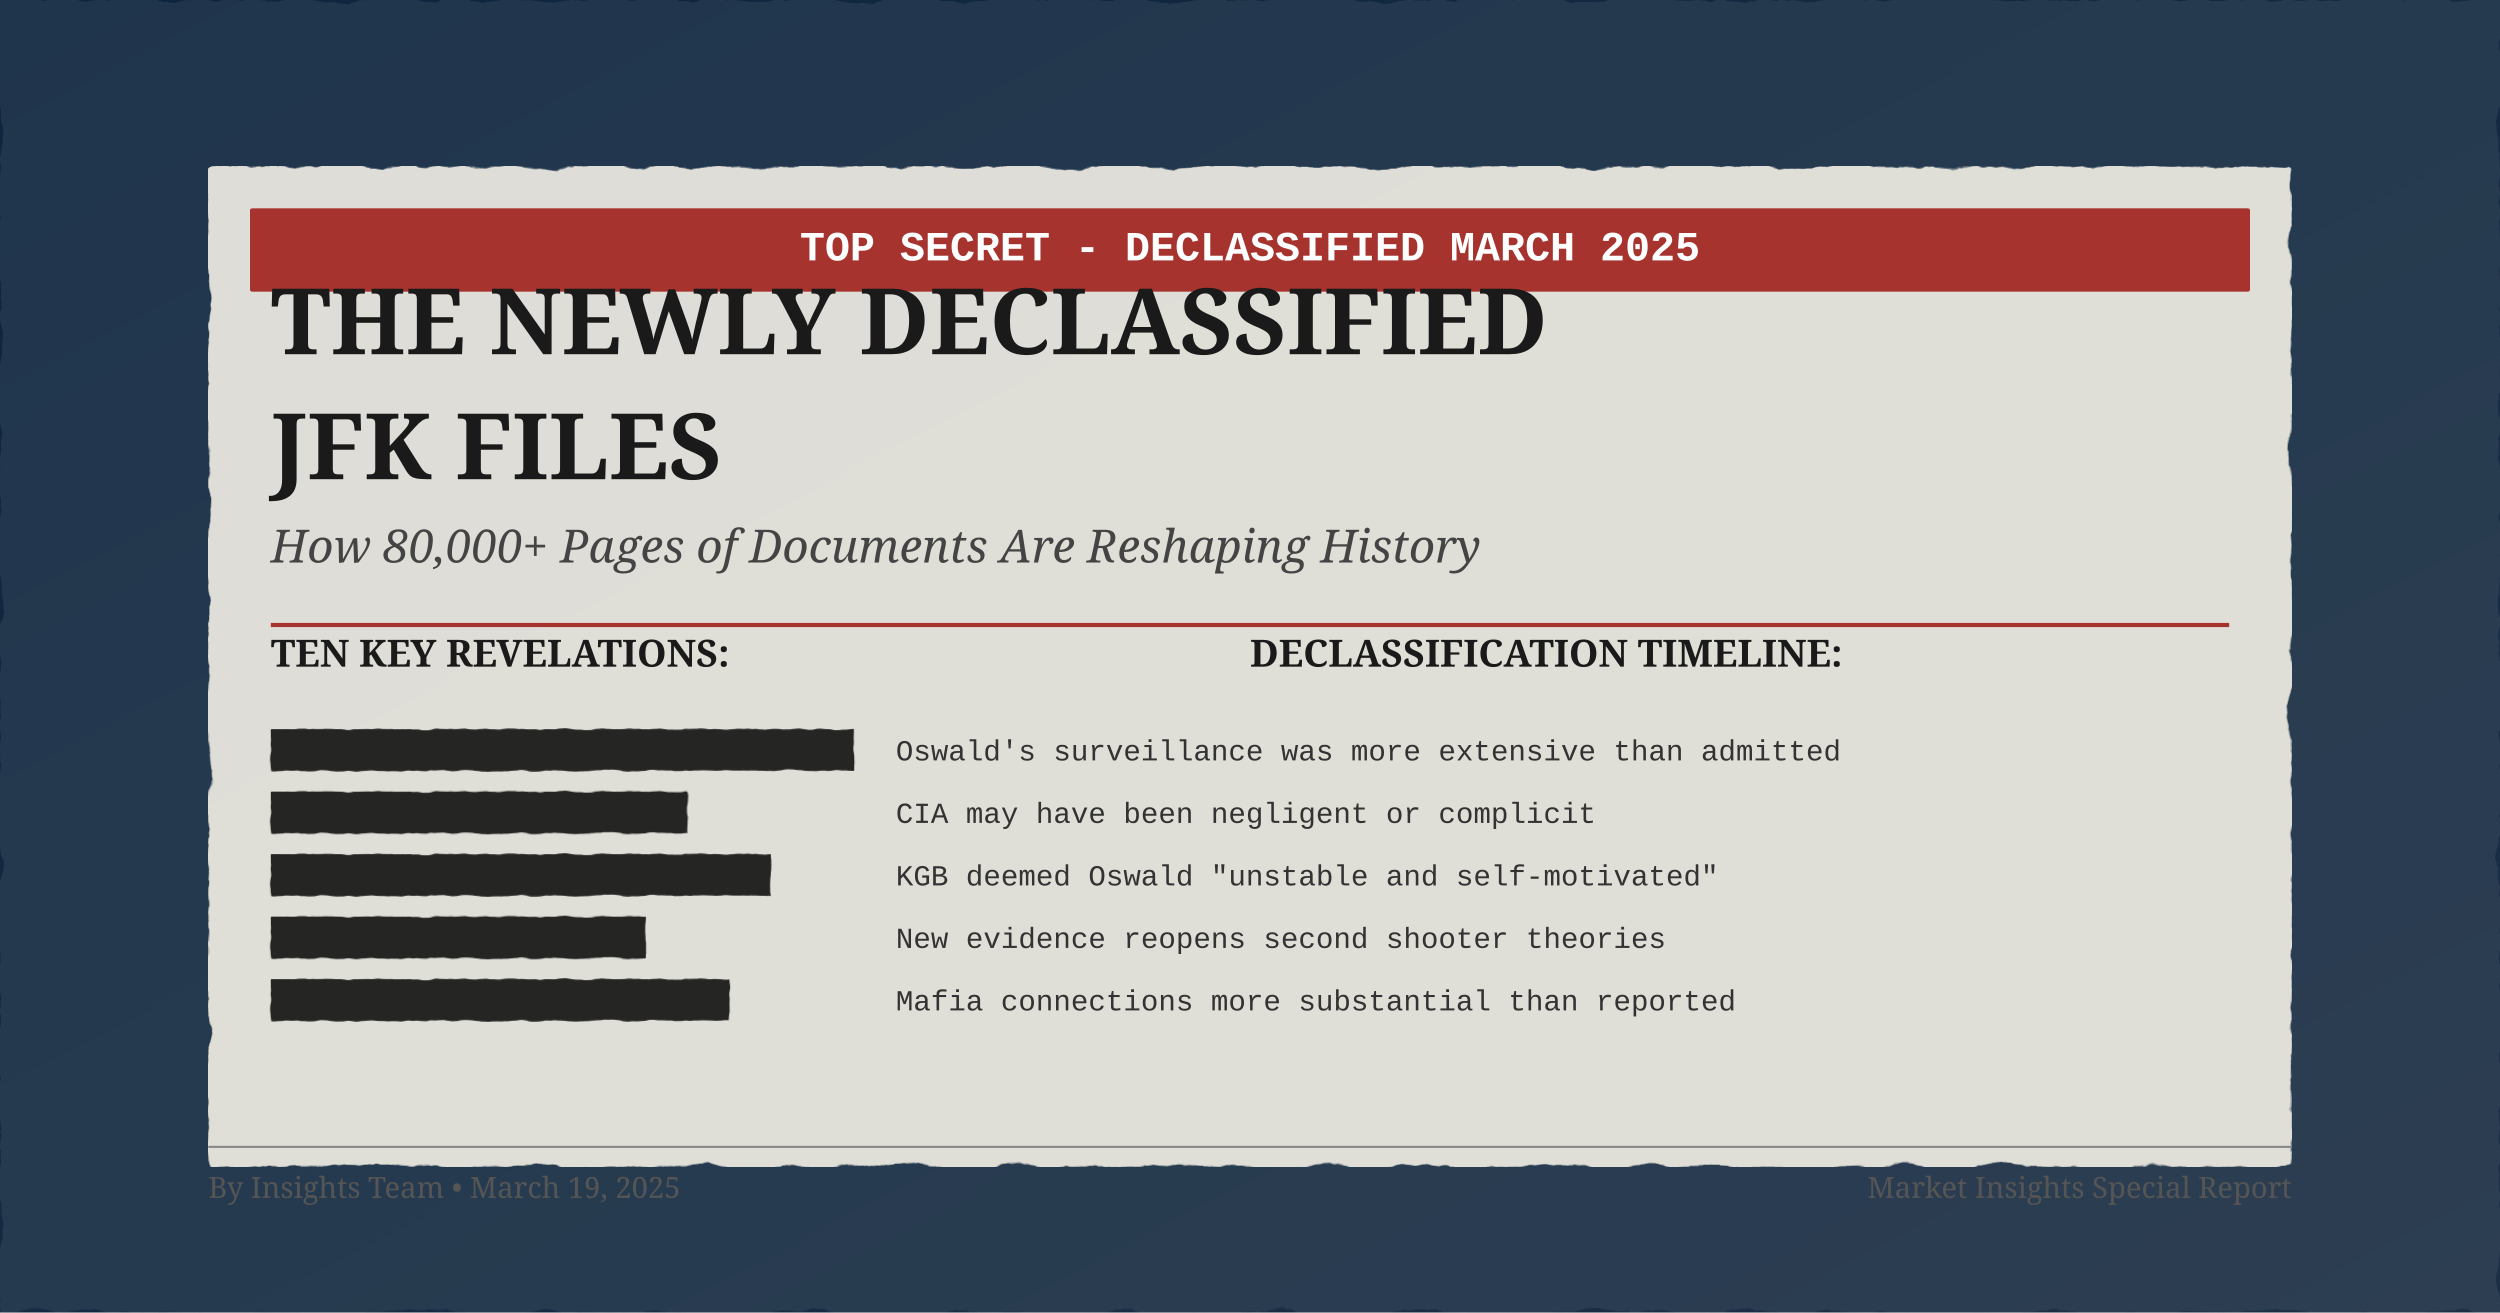
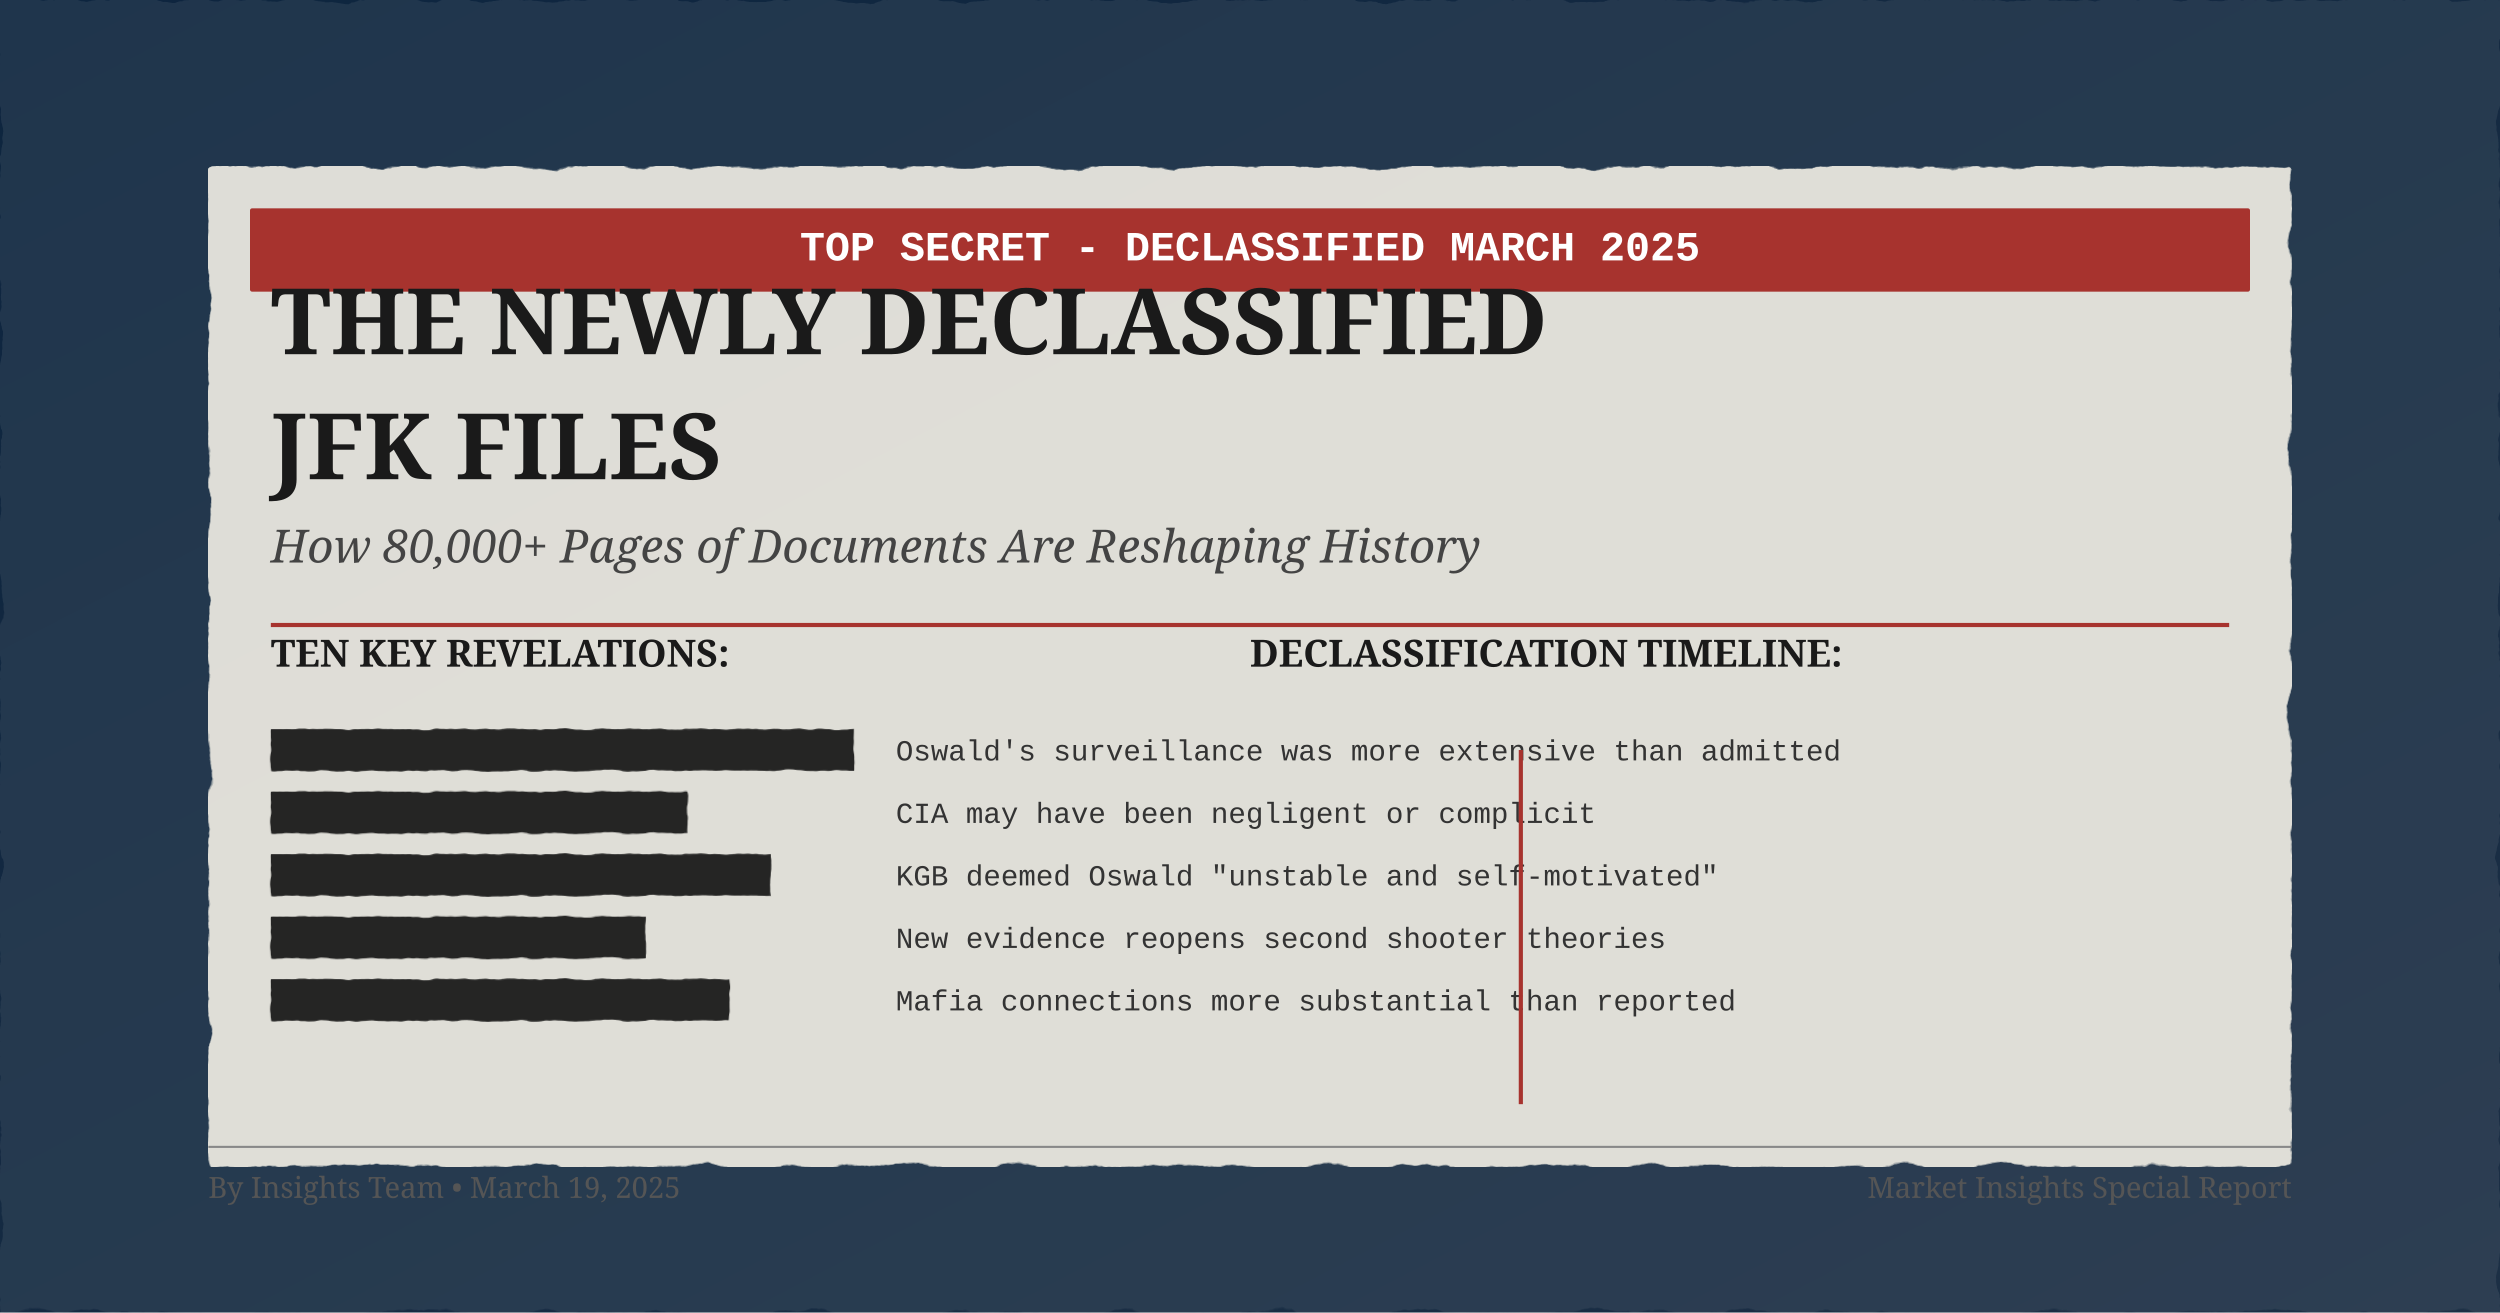
<svg xmlns="http://www.w3.org/2000/svg" width="1200" height="630" viewBox="0 0 1200 630">
  <defs>
    <linearGradient id="bg-gradient" x1="0%" y1="0%" x2="100%" y2="100%">
      <stop offset="0%" stop-color="#0d253f" />
      <stop offset="100%" stop-color="#1c2f45" />
    </linearGradient>
    <filter id="paper-texture" x="0" y="0" width="100%" height="100%">
      <feTurbulence type="fractalNoise" baseFrequency="0.04" numOctaves="5" seed="1" />
      <feDisplacementMap in="SourceGraphic" scale="8" />
    </filter>
    <filter id="redacted-effect">
      <feTurbulence type="fractalNoise" baseFrequency="0.09" numOctaves="3" seed="2" />
      <feDisplacementMap in="SourceGraphic" scale="2" />
    </filter>
    <style>
      @keyframes fadeIn {
        from { opacity: 0; }
        to { opacity: 1; }
      }
      @keyframes typewriter {
        from { width: 0; }
        to { width: 100%; }
      }
      .timeline-item {
        animation: fadeIn 0.5s ease-in-out forwards;
        opacity: 0;
      }
      .timeline-item:nth-child(1) { animation-delay: 0.2s; }
      .timeline-item:nth-child(2) { animation-delay: 0.4s; }
      .timeline-item:nth-child(3) { animation-delay: 0.6s; }
      .timeline-item:nth-child(4) { animation-delay: 0.8s; }
      .timeline-item:nth-child(5) { animation-delay: 1s; }
    </style>
  </defs>
  <rect width="1200" height="630" fill="url(#bg-gradient)" />
  <rect width="1200" height="630" fill="#f6f4ea" opacity="0.08" filter="url(#paper-texture)" />
  <g transform="translate(100, 80)">
    <rect width="1000" height="480" fill="#f3f0e6" rx="2" opacity="0.9" filter="url(#paper-texture)" />
    <rect x="20" y="20" width="960" height="40" fill="#a7332e" rx="1" />
    <text x="500" y="45" font-family="'Courier New', monospace" font-size="20" fill="white" text-anchor="middle" font-weight="bold">TOP SECRET - DECLASSIFIED MARCH 2025</text>
  </g>
  <g transform="translate(130, 170)">
    <text font-family="Georgia, serif" font-size="44" font-weight="bold" fill="#1a1a1a">
      <tspan x="0" y="0">THE NEWLY DECLASSIFIED</tspan>
      <tspan x="0" y="60">JFK FILES</tspan>
    </text>
    <text x="0" y="100" font-family="Georgia, serif" font-size="22" fill="#444444" font-style="italic">
      How 80,000+ Pages of Documents Are Reshaping History
    </text>
    <line x1="0" y1="130" x2="940" y2="130" stroke="#a7332e" stroke-width="2" />
  </g>
  <g transform="translate(130, 320)">
    <text font-family="Georgia, serif" font-size="18" font-weight="bold" fill="#1a1a1a">TEN KEY REVELATIONS:</text>
    <g transform="translate(0, 30)">
      <rect width="280" height="20" fill="#111" filter="url(#redacted-effect)" opacity="0.9" />
      <text x="300" y="15" font-family="'Courier New', monospace" font-size="14" fill="#333">Oswald's surveillance was more extensive than admitted</text>
    </g>
    <g transform="translate(0, 60)">
      <rect width="200" height="20" fill="#111" filter="url(#redacted-effect)" opacity="0.9" />
      <text x="300" y="15" font-family="'Courier New', monospace" font-size="14" fill="#333">CIA may have been negligent or complicit</text>
    </g>
    <g transform="translate(0, 90)">
      <rect width="240" height="20" fill="#111" filter="url(#redacted-effect)" opacity="0.9" />
      <text x="300" y="15" font-family="'Courier New', monospace" font-size="14" fill="#333">KGB deemed Oswald "unstable and self-motivated"</text>
    </g>
    <g transform="translate(0, 120)">
      <rect width="180" height="20" fill="#111" filter="url(#redacted-effect)" opacity="0.9" />
      <text x="300" y="15" font-family="'Courier New', monospace" font-size="14" fill="#333">New evidence reopens second shooter theories</text>
    </g>
    <g transform="translate(0, 150)">
      <rect width="220" height="20" fill="#111" filter="url(#redacted-effect)" opacity="0.9" />
      <text x="300" y="15" font-family="'Courier New', monospace" font-size="14" fill="#333">Mafia connections more substantial than reported</text>
    </g>
  </g>
  <g transform="translate(600, 320)">
    <text font-family="Georgia, serif" font-size="18" font-weight="bold" fill="#1a1a1a">DECLASSIFICATION TIMELINE:</text>
+     <line x1="130" y1="40" x2="130" y2="210" stroke="#a7332e" stroke-width="2" />
    <g class="timeline-item" transform="translate(0, 40)">
-       <circle cx="10" cy="10" r="6" fill="#a7332e" />
-       <line x1="10" y1="16" x2="10" y2="50" stroke="#a7332e" stroke-width="2" />
-       <text x="30" y="15" font-family="'Courier New', monospace" font-size="14" fill="#333" font-weight="bold">1963:</text>
-       <text x="80" y="15" font-family="'Courier New', monospace" font-size="14" fill="#333">JFK Assassination</text>
+       <circle cx="130" cy="10" r="6" fill="#a7332e" />
+       <text x="120" y="14" font-family="'Courier New', monospace" font-size="14" fill="#333" font-weight="bold" text-anchor="end">1963</text>
+       <text x="145" y="14" font-family="'Courier New', monospace" font-size="14" fill="#333">JFK Assassination</text>
    </g>
    <g class="timeline-item" transform="translate(0, 80)">
-       <circle cx="10" cy="10" r="6" fill="#a7332e" />
-       <line x1="10" y1="16" x2="10" y2="50" stroke="#a7332e" stroke-width="2" />
-       <text x="30" y="15" font-family="'Courier New', monospace" font-size="14" fill="#333" font-weight="bold">1964:</text>
-       <text x="80" y="15" font-family="'Courier New', monospace" font-size="14" fill="#333">Warren Commission Report</text>
+       <circle cx="130" cy="10" r="6" fill="#a7332e" />
+       <text x="120" y="14" font-family="'Courier New', monospace" font-size="14" fill="#333" font-weight="bold" text-anchor="end">1964</text>
+       <text x="145" y="14" font-family="'Courier New', monospace" font-size="14" fill="#333">Warren Commission Report</text>
    </g>
    <g class="timeline-item" transform="translate(0, 120)">
-       <circle cx="10" cy="10" r="6" fill="#a7332e" />
-       <line x1="10" y1="16" x2="10" y2="50" stroke="#a7332e" stroke-width="2" />
-       <text x="30" y="15" font-family="'Courier New', monospace" font-size="14" fill="#333" font-weight="bold">1992:</text>
-       <text x="80" y="15" font-family="'Courier New', monospace" font-size="14" fill="#333">JFK Records Collection Act</text>
+       <circle cx="130" cy="10" r="6" fill="#a7332e" />
+       <text x="120" y="14" font-family="'Courier New', monospace" font-size="14" fill="#333" font-weight="bold" text-anchor="end">1992</text>
+       <text x="145" y="14" font-family="'Courier New', monospace" font-size="14" fill="#333">JFK Records Collection Act</text>
    </g>
    <g class="timeline-item" transform="translate(0, 160)">
-       <circle cx="10" cy="10" r="6" fill="#a7332e" />
-       <line x1="10" y1="16" x2="10" y2="50" stroke="#a7332e" stroke-width="2" />
-       <text x="30" y="15" font-family="'Courier New', monospace" font-size="14" fill="#333" font-weight="bold">2017-2024:</text>
-       <text x="125" y="15" font-family="'Courier New', monospace" font-size="14" fill="#333">Partial releases</text>
+       <circle cx="130" cy="10" r="6" fill="#a7332e" />
+       <text x="120" y="14" font-family="'Courier New', monospace" font-size="14" fill="#333" font-weight="bold" text-anchor="end">2017-2024</text>
+       <text x="145" y="14" font-family="'Courier New', monospace" font-size="14" fill="#333">Partial releases</text>
    </g>
    <g class="timeline-item" transform="translate(0, 200)">
-       <circle cx="10" cy="10" r="6" fill="#a7332e" />
-       <text x="30" y="15" font-family="'Courier New', monospace" font-size="14" fill="#333" font-weight="bold">March 2025:</text>
-       <text x="125" y="15" font-family="'Courier New', monospace" font-size="14" fill="#333">80,000+ pages released</text>
+       <circle cx="130" cy="10" r="6" fill="#a7332e" />
+       <text x="120" y="14" font-family="'Courier New', monospace" font-size="14" fill="#333" font-weight="bold" text-anchor="end">March 2025</text>
+       <text x="145" y="14" font-family="'Courier New', monospace" font-size="14" fill="#333">80,000+ pages released</text>
    </g>
  </g>
  <g transform="translate(100, 550)">
    <rect width="1000" height="1" fill="#888" />
    <text x="0" y="25" font-family="Georgia, serif" font-size="14" fill="#555">By Insights Team • March 19, 2025</text>
    <text x="1000" y="25" font-family="Georgia, serif" font-size="14" fill="#555" text-anchor="end">Market Insights Special Report</text>
  </g>
</svg>
